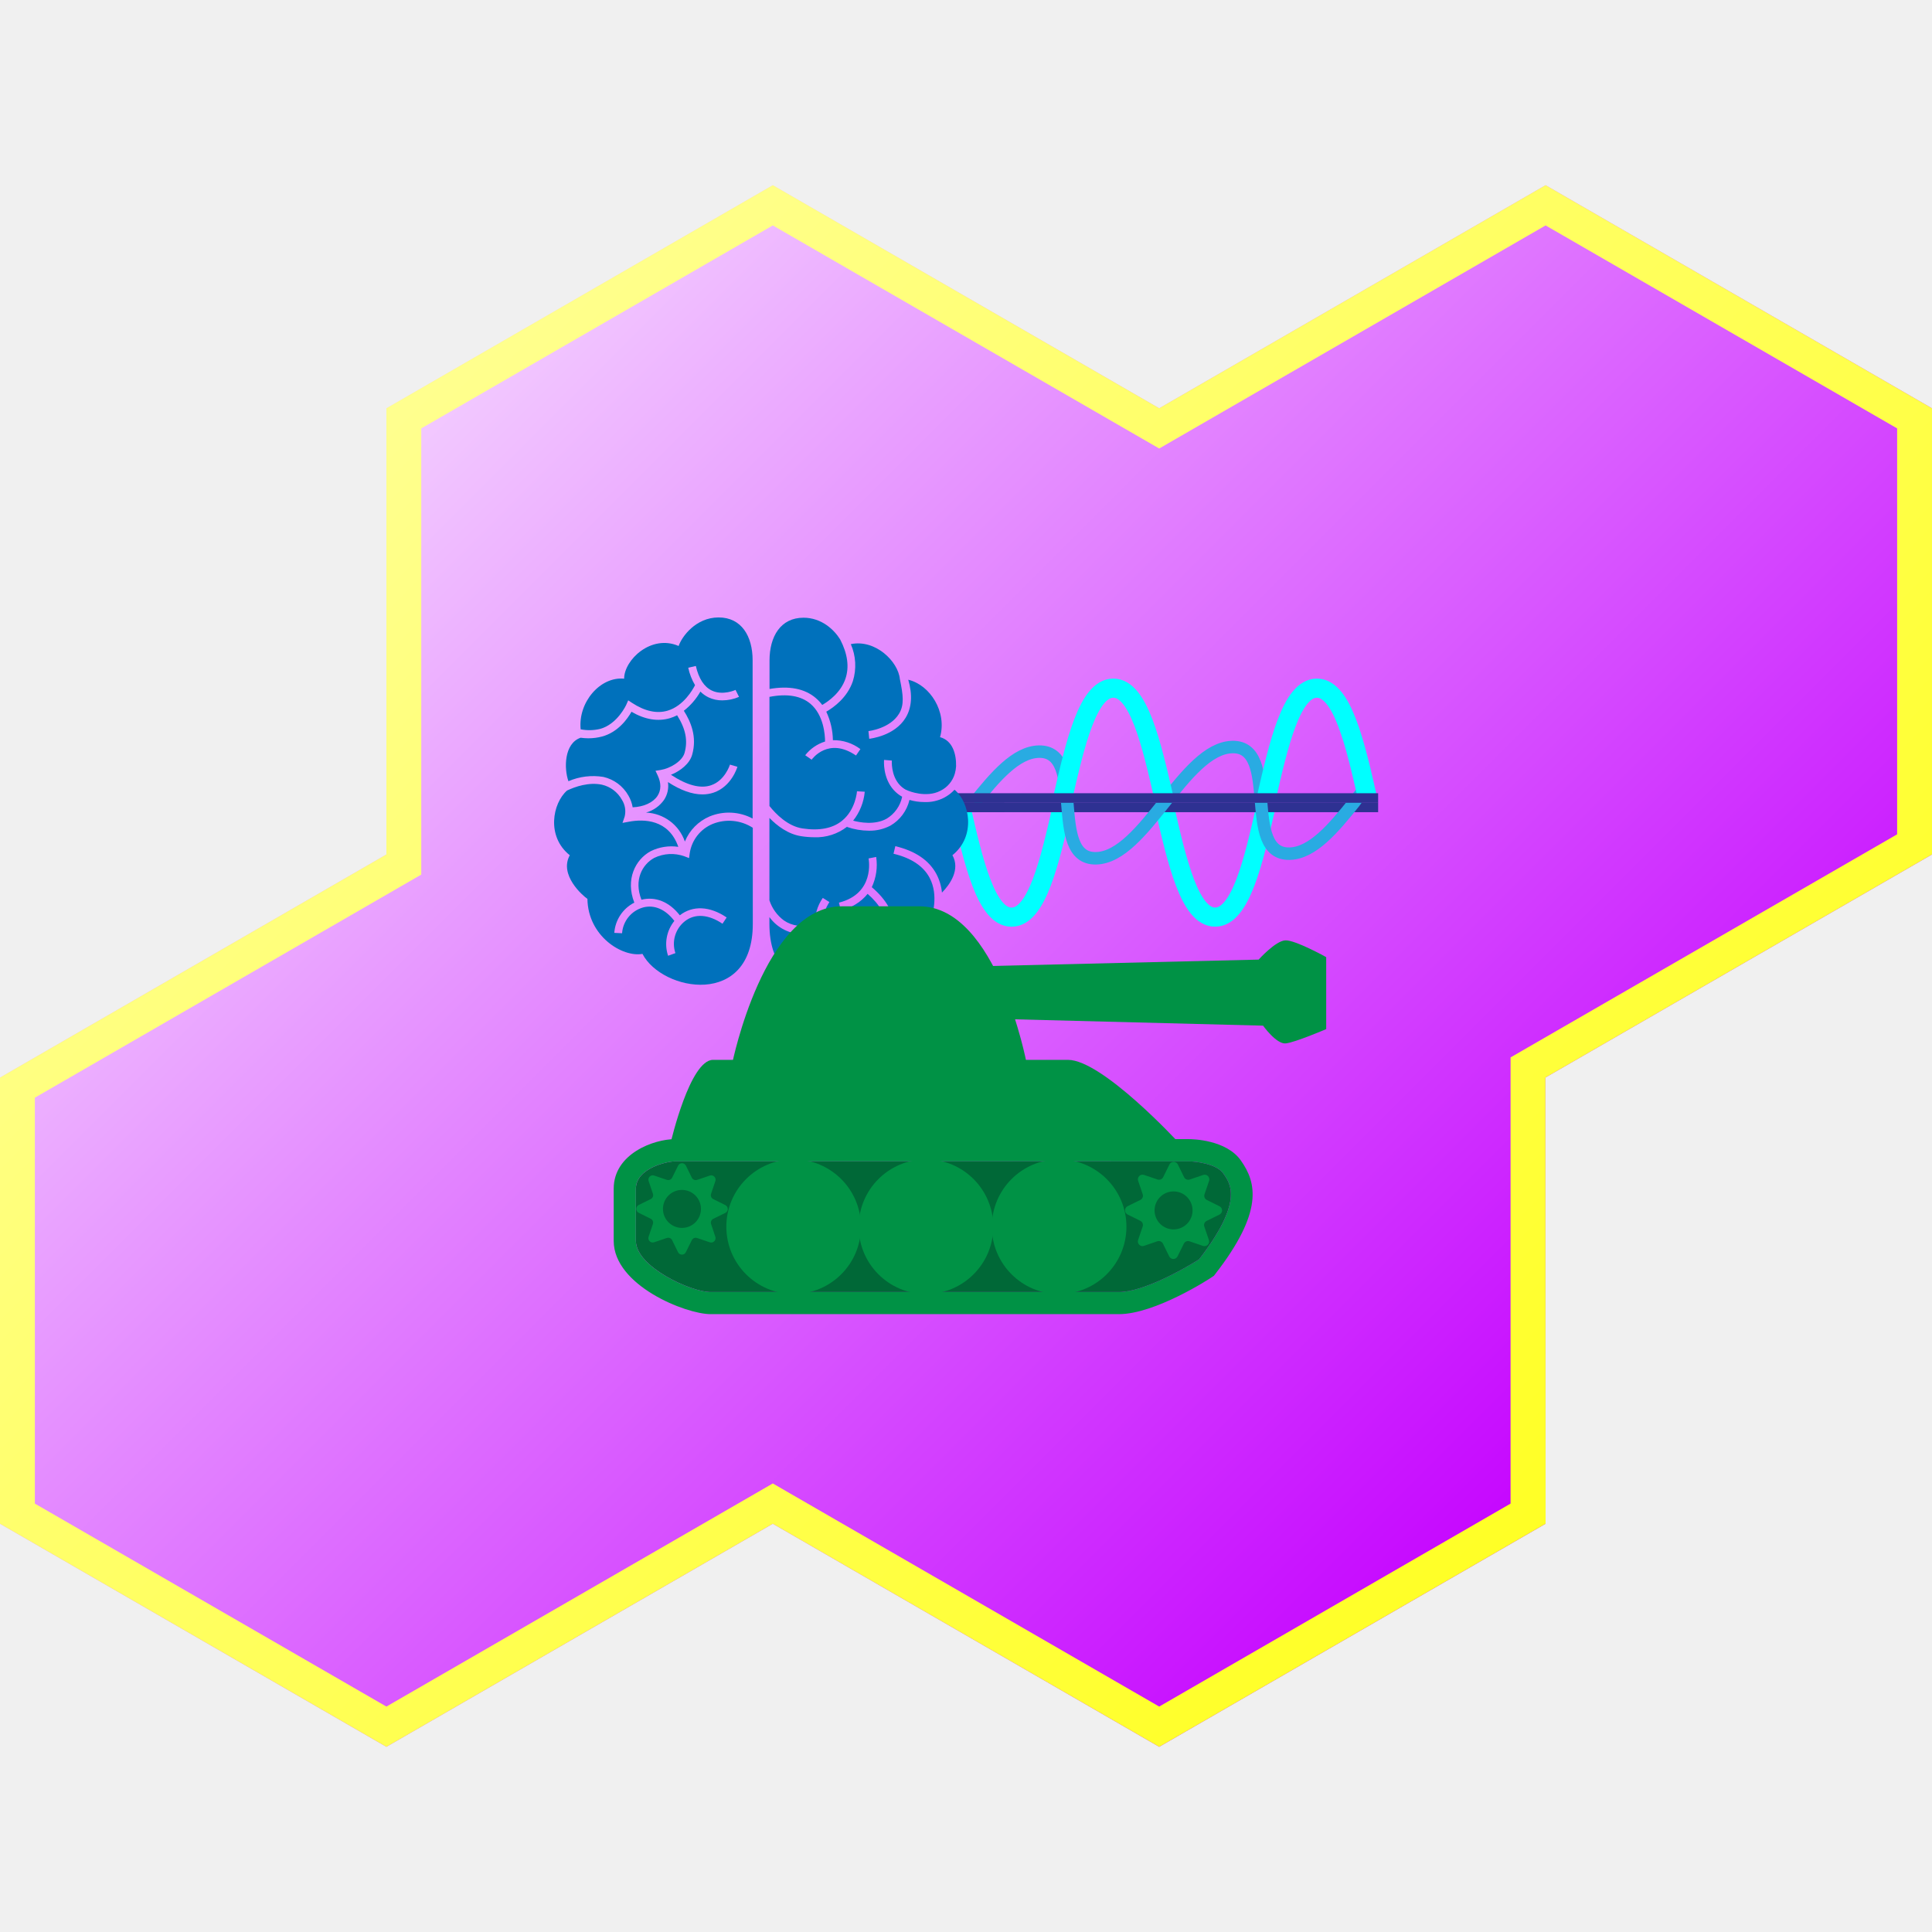
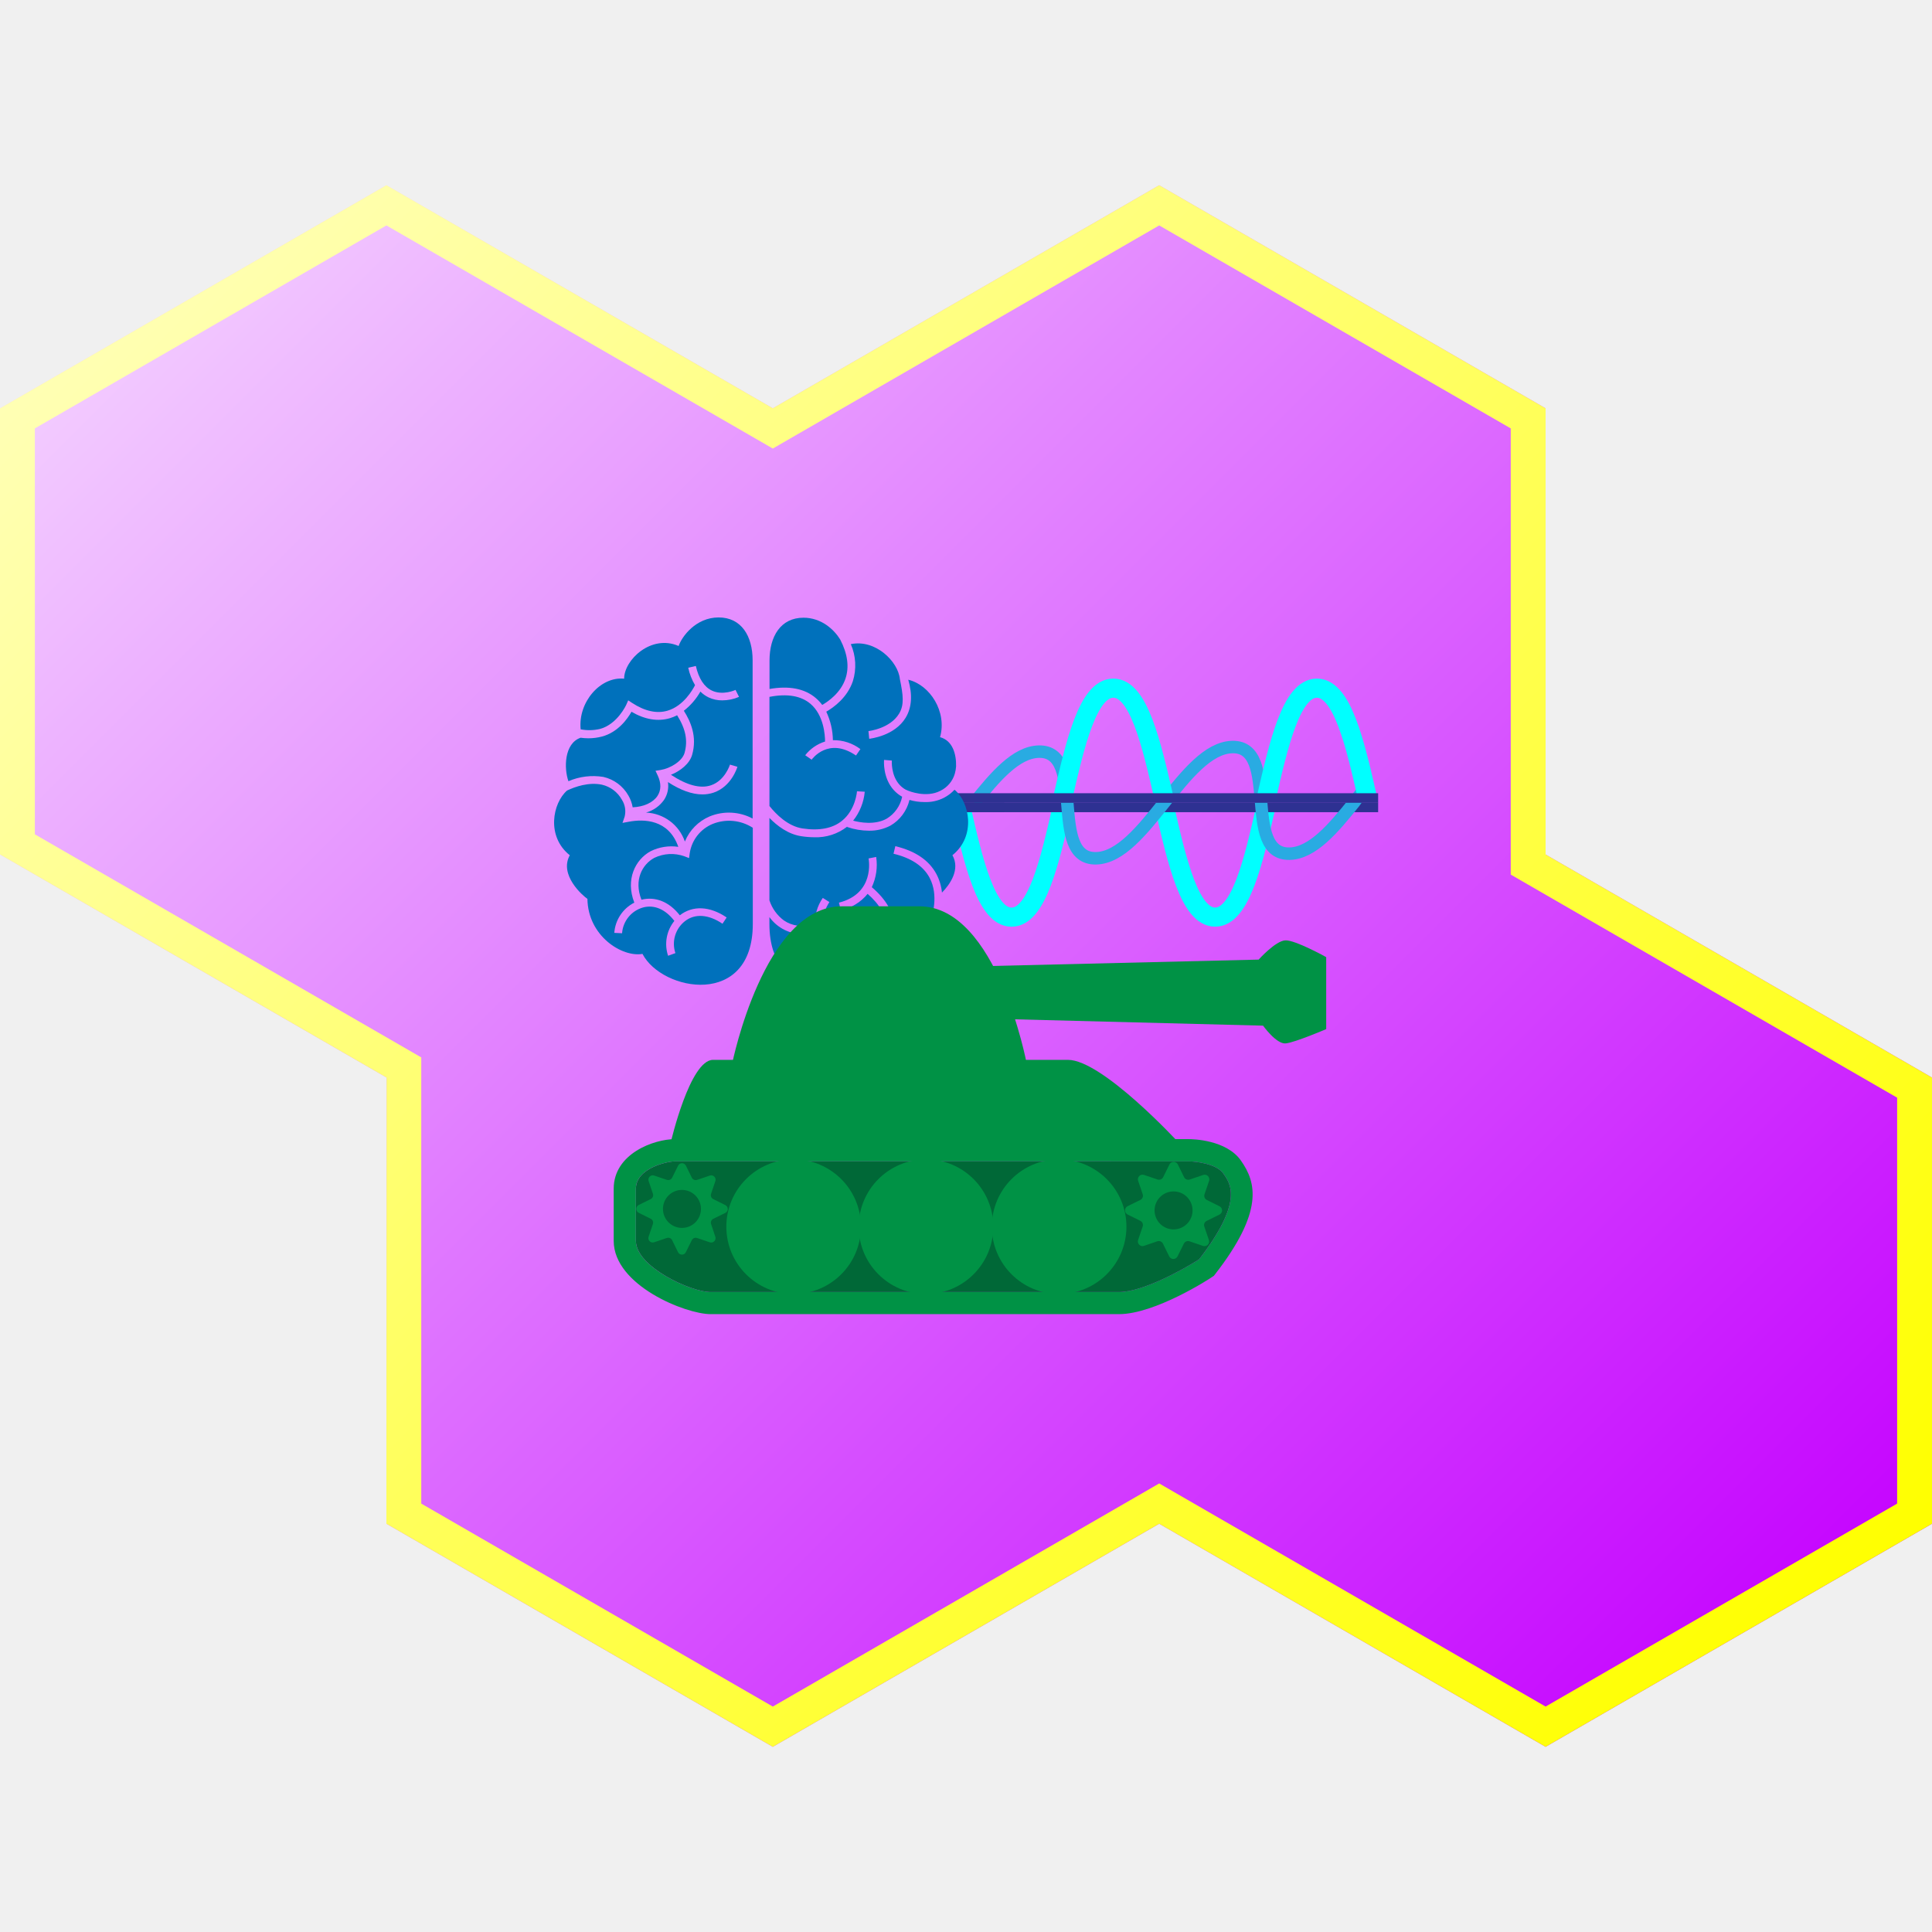
<svg xmlns="http://www.w3.org/2000/svg" viewBox="0 0 554.25 554.25">
  <defs>
-     <style>.cls-1{fill:#fff;}.cls-2{fill:url(#linear-gradient);}.cls-3{mask:url(#mask);}.cls-4{fill:url(#linear-gradient-2);}.cls-5,.cls-6,.cls-7{fill:none;stroke-miterlimit:10;}.cls-5{stroke:aqua;stroke-width:5.49px;}.cls-6{stroke:#2e3192;stroke-width:2.74px;}.cls-7{stroke:#29abe2;stroke-width:3.58px;}.cls-8{fill:#0071bc;}.cls-9{fill:#009245;}.cls-10{fill:#006837;}</style>
-     <linearGradient id="linear-gradient" x1="440.26" y1="440.26" x2="113.99" y2="113.99" gradientUnits="userSpaceOnUse">
+     <style>.cls-1{fill:url(#linear-gradient);}.cls-2{fill:url(#linear-gradient-2);}.cls-3,.cls-4,.cls-5{fill:none;stroke-miterlimit:10;}.cls-3{stroke:aqua;stroke-width:5.49px;}.cls-4{stroke:#2e3192;stroke-width:2.74px;}.cls-5{stroke:#29abe2;stroke-width:3.58px;}.cls-6{fill:#0071bc;}.cls-7{fill:#009245;}.cls-8{fill:#006837;}</style>
+     <linearGradient id="linear-gradient" x1="58.56" y1="495.69" x2="495.69" y2="58.56" gradientTransform="matrix(-1, 0, 0, 1, 554.25, 0)" gradientUnits="userSpaceOnUse">
      <stop offset="0" stop-color="#c503ff" />
      <stop offset="1" stop-color="#f3cdff" />
    </linearGradient>
-     <mask id="mask" x="0" y="0" width="554.26" height="554.25" maskUnits="userSpaceOnUse">
-       <path class="cls-1" d="M443.4,64.67,544.25,122.9V239.35l-105.9,61.11-5,2.89v5.78l0,122.22L332.55,489.58,226.7,428.46l-5-2.89-5,2.89L110.85,489.58,10,431.35V314.9l105.85-61.11,5-2.89v-128L221.7,64.67l105.85,61.11,5,2.89,5-2.89L443.4,64.67m0-11.55-110.85,64-110.85-64-110.85,64v128L0,309.13v128l110.85,64,110.85-64,110.85,64,110.85-64-.05-128,110.9-64v-128l-110.85-64Z" />
-     </mask>
-     <linearGradient id="linear-gradient-2" x1="554.25" y1="554.25" x2="0" gradientUnits="userSpaceOnUse">
+     <linearGradient id="linear-gradient-2" x1="495.69" y1="495.69" x2="58.56" y2="58.56" gradientUnits="userSpaceOnUse">
      <stop offset="0" stop-color="#ff0" />
      <stop offset="1" stop-color="#ffffb4" />
    </linearGradient>
  </defs>
  <g id="ThinkTank">
-     <polygon class="cls-2" points="443.35 309.13 554.25 245.13 554.25 117.13 443.4 53.13 332.55 117.13 221.7 53.13 110.85 117.13 110.85 245.13 0 309.13 0 437.13 110.85 501.13 221.7 437.13 332.55 501.13 443.4 437.13 443.35 309.13" />
-     <g class="cls-3">
-       <g id="Outline">
-         <rect class="cls-4" width="554.25" height="554.25" />
-       </g>
-     </g>
-     <path class="cls-5" d="M334,231.2c3.65,15.95,7.3,31.9,14.6,31.9s11-15.95,14.6-31.89" />
-     <path class="cls-5" d="M275.59,231.21c3.65,15.95,7.3,31.9,14.6,31.9s10.95-15.95,14.6-31.9" />
-     <line class="cls-6" x1="273.32" y1="231.63" x2="395.36" y2="231.63" />
-     <path class="cls-7" d="M279.54,230.26c5.94-7.43,11.92-14.47,18.47-14.63,13.88-.33,2.57,30.92,16.45,30.59s25.18-31.58,39.05-31.91,2.58,30.92,16.45,30.59c6.55-.16,12.53-7.2,18.47-14.63l3.17-4.34" />
-     <path class="cls-5" d="M304.79,229.32c3.65-15.95,7.3-31.9,14.6-31.9s10.95,15.95,14.6,31.89" />
-     <path class="cls-5" d="M363.19,229.32c3.65-15.95,7.3-31.9,14.6-31.9s11,15.95,14.6,31.9" />
-     <line class="cls-6" x1="273.32" y1="228.93" x2="395.36" y2="228.93" />
-     <line class="cls-6" x1="273.32" y1="231.63" x2="288.07" y2="231.63" />
-     <path class="cls-8" d="M273.83,226.56a11.16,11.16,0,0,1-3,2.29,11.38,11.38,0,0,1-5.77,1.24,14.78,14.78,0,0,1-4.15-.61,11.61,11.61,0,0,1-5.47,7.38,12.79,12.79,0,0,1-6.18,1.45,19.39,19.39,0,0,1-6.22-1.06l0-.11-.06.05a14.42,14.42,0,0,1-9.37,3,25,25,0,0,1-3.75-.3c-3.8-.58-6.94-3-9.13-5.24v23.63a11.71,11.71,0,0,0,4.16,5.78c2.32,1.59,5.31,2,8.9,1.33a12.8,12.8,0,0,1,2.25-7.8l1.89,1.19c-5.07,8.1,1.43,12.48,1.71,12.67l-1.21,1.88a11.59,11.59,0,0,1-4.23-5.73,18.54,18.54,0,0,1-3.56.37,11.74,11.74,0,0,1-9.91-4.88v2c0,24.05,26,19.43,31.65,8.56l.16,0a13.4,13.4,0,0,0,1.95-7.29c-.18-3.52-2.06-6.86-5.59-9.93a13.47,13.47,0,0,1-7.68,4.69l-.55-2.17c10.32-2.61,8.58-12.27,8.5-12.68l2.19-.43a15.11,15.11,0,0,1-1.26,8.67c4.18,3.55,6.41,7.5,6.62,11.75a15.09,15.09,0,0,1-1.63,7.37c4.53-.65,10-4.41,12.15-10.51h0c0-.06,2.21-6.15-.58-11.34-1.79-3.34-5.27-5.65-10.33-6.86l.52-2.17c5.72,1.36,9.69,4.05,11.79,8a14.39,14.39,0,0,1,1.59,5.32c2.32-2.37,5.3-6.63,3-10.73C280.11,239.82,278.13,230.05,273.83,226.56Z" />
-     <path class="cls-8" d="M244.67,195.41c-1.59,4.72-5.48,7.52-7.63,8.76a19.66,19.66,0,0,1,1.9,8.17,12.7,12.7,0,0,1,7.89,2.56l-1.26,1.84c-7.89-5.39-12.53.92-12.73,1.2L231,216.66a11.63,11.63,0,0,1,5.69-3.93c0-1.9-.38-7.58-4.17-10.81-2.7-2.3-6.66-3-11.78-2v31.31c1.84,2.3,5.25,5.79,9.47,6.43,4.82.73,8.65,0,11.36-2.21,3.92-3.17,4.28-8.4,4.28-8.45l2.23.13a15.6,15.6,0,0,1-3.33,8.3c1.88.51,6.18,1.33,9.6-.56a9.61,9.61,0,0,0,4.46-6.3,9.44,9.44,0,0,1-2.37-1.87c-3.24-3.53-2.84-8.49-2.82-8.7l2.23.19s-.32,4.22,2.26,7a7.18,7.18,0,0,0,1.65,1.31l.83.36s5.09,2.15,9.19,0a7.92,7.92,0,0,0,4.14-4.92,10,10,0,0,0,.36-2.07c.09-3.55-1-7.43-4.6-8.39,2.06-7.35-2.92-15-9.12-16.48,1.27,4.31,1,8-.73,10.88-3.2,5.29-10.17,6-10.47,6.07l-.22-2.22c.06,0,6.18-.68,8.79-5,1.52-2.53,1.18-5.27.22-9.94-.17,0,.17,0,0,0-.48-5-7-11.47-14.07-10A15.21,15.21,0,0,1,244.67,195.41Z" />
-     <path class="cls-8" d="M234,200.23a12,12,0,0,1,1.88,2c1.84-1.06,5.33-3.53,6.68-7.58,1.11-3.32.6-7.09-1.53-11.2-1.71-2.77-5.32-6.24-10.52-6.24-6.55,0-9.75,5.36-9.75,12.29v8.15C226.38,196.68,230.83,197.53,234,200.23Z" />
-     <path class="cls-8" d="M173.09,222.88a11.07,11.07,0,0,1,7.2,5.37,10,10,0,0,1,1.21,3.35c3.17-.14,5.83-1.34,7.11-3.26,1.08-1.63,1.11-3.66.07-5.88l-.63-1.34,1.46-.23c2.76-.44,6.18-2.5,6.86-4.85,1-3.52.37-6.9-2.12-10.85a12,12,0,0,1-2.09.85c-3.44,1-7.14.4-11-1.85-1.12,2-3.87,5.89-8.47,7.11a15.19,15.19,0,0,1-3.9.5,16.5,16.5,0,0,1-2.23-.16c-4.73,1.64-4.79,8.8-3.49,12.47A18,18,0,0,1,173.09,222.88Z" />
-     <path class="cls-8" d="M172.11,209.12c5-1.33,7.56-6.92,7.58-7l.53-1.2,1.1.72c3.67,2.4,7.1,3.15,10.19,2.24,4.6-1.36,7.24-6.06,7.88-7.32a16.64,16.64,0,0,1-1.95-5l2.18-.51c.84,3.62,2.38,6,4.58,7.05,3.16,1.52,6.78-.16,6.81-.18l1,2a12.1,12.1,0,0,1-4.81,1,9,9,0,0,1-3.92-.85,8.56,8.56,0,0,1-2.35-1.67,18.59,18.59,0,0,1-4.75,5.5c1.93,3.05,3.89,7.42,2.37,12.67-.73,2.52-3.33,4.6-6.07,5.7,4.57,3,8.44,4.06,11.52,3,4-1.36,5.4-5.88,5.41-5.92l2.14.63c-.07.23-1.71,5.66-6.81,7.4a9.92,9.92,0,0,1-3.23.52c-2.95,0-6.26-1.18-9.89-3.54a7.29,7.29,0,0,1-1.12,5.11,9.44,9.44,0,0,1-5.17,3.64,12.37,12.37,0,0,1,11.15,8.31,13.24,13.24,0,0,1,7.13-7.22,14.51,14.51,0,0,1,12.3.62v-45.4c0-6.92-3.2-12.29-9.75-12.29s-10.57,5.51-11.47,8.19c-7.89-3.42-15.64,4-15.64,9.38-6.82-.68-13.26,6.75-12.47,14.53A13.3,13.3,0,0,0,172.11,209.12Z" />
-     <path class="cls-8" d="M204.44,236.37a10.83,10.83,0,0,0-6.57,8.4l-.19,1.4-1.32-.51a11.2,11.2,0,0,0-8.67.45c-3.44,1.87-5.9,6.35-3.67,12,4-1,8,.6,11,4.47l0,0c3.71-2.88,8.61-2.66,13.44.62L207.27,265c-4-2.7-7.92-3-10.82-.7a8.29,8.29,0,0,0-2.69,9.13l-2.1.76a10.59,10.59,0,0,1,1.8-10c-2.54-3.33-5.78-4.73-9-3.85a8.29,8.29,0,0,0-6,7.39l-2.23-.11a10.59,10.59,0,0,1,5.74-8.68c-2.58-6.62.26-12.34,4.69-14.75a13.48,13.48,0,0,1,7.93-1.25c-2.76-7.93-9.92-8-14.14-7.21l-1.87.34.62-1.8a6.2,6.2,0,0,0-.81-4.87,8.8,8.8,0,0,0-5.71-4.29c-3.76-.78-7.66.56-10,1.67-4.16,3.64-6,13.18.78,18.57-3.13,5.66,3.72,11.62,5.06,12.51.15,10.72,10,16.83,15.79,15.79,5.66,10.87,31.65,15.49,31.65-8.56V237.47A12.58,12.58,0,0,0,204.44,236.37Z" />
-     <path class="cls-9" d="M321,377H203.85c-7.14,0-27.79-8.25-27.79-21V341c0-10,11.47-14.21,17.61-14.21H341c1.1,0,10.82.17,15,6.16,4.43,6.28,6.6,14.58-7.44,32.64l-.33.42-.44.29C347.2,366.75,331.4,377,321,377ZM193.66,333.17c-2.38,0-11.24,2-11.24,7.85v15c0,7.36,15.75,14.64,21.43,14.64H321c6.86,0,18.5-6.52,23-9.38,12.69-16.48,9.1-21.58,6.94-24.64-2-2.8-7.92-3.45-9.85-3.46Z" />
-     <path class="cls-10" d="M193.67,333.17c-2.38,0-11.24,2-11.24,7.85v15c0,7.36,15.75,14.64,21.43,14.64H321c6.86,0,18.5-6.52,23-9.38,12.69-16.48,9.1-21.58,6.94-24.64-2-2.8-7.92-3.45-9.85-3.46Z" />
-     <circle class="cls-9" cx="227.68" cy="351.91" r="19.31" />
-     <circle class="cls-9" cx="265.65" cy="351.91" r="19.31" />
-     <circle class="cls-9" cx="303.84" cy="351.91" r="19.31" />
-     <path class="cls-9" d="M192.46,327.6s5.47-23.55,12.09-23.55H306.38c9.84,0,31.56,23.55,31.56,23.55Z" />
-     <path class="cls-9" d="M210.07,305s9.12-45,31.4-45h22.28c22.28,0,30.76,45,30.76,45Z" />
-     <path class="cls-9" d="M284,277.13c.71,0,77.08-1.84,77.08-1.84s4.81-5.37,7.64-5.52,11.74,4.81,11.74,4.81v20.65s-8.91,3.82-11.6,4.1-6.51-5.09-6.51-5.09l-72-1.84s-1.12-3.36-2.9-7.64C285.78,280.78,284,277.13,284,277.13Z" />
-     <path class="cls-9" d="M208.05,345.7l-3.43-1.7a1.25,1.25,0,0,1-.63-1.53l1.23-3.63a1.25,1.25,0,0,0-1.59-1.59L200,338.48a1.25,1.25,0,0,1-1.53-.63l-1.69-3.44a1.25,1.25,0,0,0-2.25,0l-1.7,3.43a1.25,1.25,0,0,1-1.53.63l-3.63-1.23a1.25,1.25,0,0,0-1.59,1.59l1.23,3.63a1.25,1.25,0,0,1-.63,1.53l-3.44,1.69a1.25,1.25,0,0,0,0,2.25l3.43,1.7a1.25,1.25,0,0,1,.63,1.53l-1.23,3.63a1.25,1.25,0,0,0,1.59,1.59l3.63-1.23a1.25,1.25,0,0,1,1.53.63l1.69,3.44a1.25,1.25,0,0,0,2.25,0l1.7-3.43a1.25,1.25,0,0,1,1.53-.63l3.63,1.23a1.25,1.25,0,0,0,1.59-1.59L204,351.17a1.25,1.25,0,0,1,.63-1.53L208,348A1.25,1.25,0,0,0,208.05,345.7Zm-12.41,6.56a5.45,5.45,0,1,1,5.45-5.45A5.44,5.44,0,0,1,195.64,352.26Z" />
-     <path class="cls-9" d="M349.87,346.06l-3.65-1.81a1.33,1.33,0,0,1-.67-1.63l1.31-3.86a1.33,1.33,0,0,0-1.69-1.69l-3.86,1.31a1.33,1.33,0,0,1-1.62-.67l-1.8-3.66a1.33,1.33,0,0,0-2.39,0l-1.81,3.65a1.33,1.33,0,0,1-1.63.67l-3.86-1.31a1.33,1.33,0,0,0-1.69,1.69l1.31,3.86a1.33,1.33,0,0,1-.67,1.62l-3.66,1.8a1.33,1.33,0,0,0,0,2.39l3.65,1.81a1.33,1.33,0,0,1,.67,1.63l-1.31,3.86a1.33,1.33,0,0,0,1.69,1.69L332,356.1a1.33,1.33,0,0,1,1.62.67l1.8,3.66a1.33,1.33,0,0,0,2.39,0l1.81-3.65a1.33,1.33,0,0,1,1.63-.67l3.86,1.31a1.33,1.33,0,0,0,1.69-1.69l-1.31-3.86a1.33,1.33,0,0,1,.67-1.62l3.66-1.8A1.33,1.33,0,0,0,349.87,346.06Zm-13.2,6.63a5.45,5.45,0,1,1,5.45-5.45A5.45,5.45,0,0,1,336.67,352.69Z" />
+     <polygon class="cls-1" points="110.9 309.13 0 245.13 0 117.13 110.85 53.13 221.7 117.13 332.55 53.13 443.4 117.13 443.4 245.13 554.25 309.13 554.25 437.13 443.4 501.13 332.55 437.13 221.7 501.13 110.85 437.13 110.9 309.13" />
+     <path class="cls-2" d="M110.85,64.67,216.7,125.79l5,2.89,5-2.89L332.55,64.67,433.4,122.9v128l5,2.89L544.25,314.9V431.35L443.4,489.58,337.55,428.46l-5-2.89-5,2.89L221.7,489.58,120.85,431.35l0-122.22v-5.78l-5-2.89L10,239.35V122.9L110.85,64.67m221.7-11.55-110.85,64-110.85-64L0,117.13v128l110.9,64-.05,128,110.85,64,110.85-64,110.85,64,110.85-64v-128l-110.85-64v-128l-110.85-64Z" />
+     <path class="cls-3" d="M334,231.2c3.65,15.95,7.3,31.9,14.6,31.9s11-15.95,14.6-31.89" />
+     <path class="cls-3" d="M275.59,231.21c3.65,15.95,7.3,31.9,14.6,31.9s10.95-15.95,14.6-31.9" />
+     <line class="cls-4" x1="273.32" y1="231.63" x2="395.36" y2="231.63" />
+     <path class="cls-5" d="M279.54,230.26c5.94-7.43,11.92-14.47,18.47-14.63,13.88-.33,2.57,30.92,16.45,30.59s25.18-31.58,39.05-31.91,2.58,30.92,16.45,30.59c6.55-.16,12.53-7.2,18.47-14.63l3.17-4.34" />
+     <path class="cls-3" d="M304.79,229.32c3.65-15.95,7.3-31.9,14.6-31.9s10.95,15.95,14.6,31.89" />
+     <path class="cls-3" d="M363.19,229.32c3.65-15.95,7.3-31.9,14.6-31.9s11,15.95,14.6,31.9" />
+     <line class="cls-4" x1="273.32" y1="228.93" x2="395.36" y2="228.93" />
+     <line class="cls-4" x1="273.32" y1="231.63" x2="288.07" y2="231.63" />
+     <path class="cls-6" d="M273.83,226.56a11.16,11.16,0,0,1-3,2.29,11.38,11.38,0,0,1-5.77,1.24,14.78,14.78,0,0,1-4.15-.61,11.61,11.61,0,0,1-5.47,7.38,12.79,12.79,0,0,1-6.18,1.45,19.39,19.39,0,0,1-6.22-1.06l0-.11-.06.05a14.42,14.42,0,0,1-9.37,3,25,25,0,0,1-3.75-.3c-3.8-.58-6.94-3-9.13-5.24v23.63a11.71,11.71,0,0,0,4.16,5.78c2.32,1.59,5.31,2,8.9,1.33a12.8,12.8,0,0,1,2.25-7.8l1.89,1.19c-5.07,8.1,1.43,12.48,1.71,12.67l-1.21,1.88a11.59,11.59,0,0,1-4.23-5.73,18.54,18.54,0,0,1-3.56.37,11.74,11.74,0,0,1-9.91-4.88v2c0,24.05,26,19.43,31.65,8.56l.16,0a13.4,13.4,0,0,0,1.95-7.29c-.18-3.52-2.06-6.86-5.59-9.93a13.47,13.47,0,0,1-7.68,4.69l-.55-2.17c10.32-2.61,8.58-12.27,8.5-12.68l2.19-.43a15.11,15.11,0,0,1-1.26,8.67c4.18,3.55,6.41,7.5,6.62,11.75a15.09,15.09,0,0,1-1.63,7.37c4.53-.65,10-4.41,12.15-10.51h0c0-.06,2.21-6.15-.58-11.34-1.79-3.34-5.27-5.65-10.33-6.86l.52-2.17c5.72,1.36,9.69,4.05,11.79,8a14.39,14.39,0,0,1,1.59,5.32c2.32-2.37,5.3-6.63,3-10.73C280.11,239.82,278.13,230.05,273.83,226.56Z" />
+     <path class="cls-6" d="M244.67,195.41c-1.59,4.72-5.48,7.52-7.63,8.76a19.66,19.66,0,0,1,1.9,8.17,12.7,12.7,0,0,1,7.89,2.56l-1.26,1.84c-7.89-5.39-12.53.92-12.73,1.2L231,216.66a11.63,11.63,0,0,1,5.69-3.93c0-1.9-.38-7.58-4.17-10.81-2.7-2.3-6.66-3-11.78-2v31.31c1.84,2.3,5.25,5.79,9.47,6.43,4.82.73,8.65,0,11.36-2.21,3.92-3.17,4.28-8.4,4.28-8.45l2.23.13a15.6,15.6,0,0,1-3.33,8.3c1.88.51,6.18,1.33,9.6-.56a9.61,9.61,0,0,0,4.46-6.3,9.44,9.44,0,0,1-2.37-1.87c-3.24-3.53-2.84-8.49-2.82-8.7l2.23.19s-.32,4.22,2.26,7a7.18,7.18,0,0,0,1.65,1.31l.83.36s5.09,2.15,9.19,0a7.92,7.92,0,0,0,4.14-4.92,10,10,0,0,0,.36-2.07c.09-3.55-1-7.43-4.6-8.39,2.06-7.35-2.92-15-9.12-16.48,1.27,4.31,1,8-.73,10.88-3.2,5.29-10.17,6-10.47,6.07l-.22-2.22c.06,0,6.18-.68,8.79-5,1.52-2.53,1.18-5.27.22-9.94-.17,0,.17,0,0,0-.48-5-7-11.47-14.07-10A15.21,15.21,0,0,1,244.67,195.41Z" />
+     <path class="cls-6" d="M234,200.23a12,12,0,0,1,1.88,2c1.84-1.06,5.33-3.53,6.68-7.58,1.11-3.32.6-7.09-1.53-11.2-1.71-2.77-5.32-6.24-10.52-6.24-6.55,0-9.75,5.36-9.75,12.29v8.15C226.38,196.68,230.83,197.53,234,200.23Z" />
+     <path class="cls-6" d="M173.09,222.88a11.07,11.07,0,0,1,7.2,5.37,10,10,0,0,1,1.21,3.35c3.17-.14,5.83-1.34,7.11-3.26,1.08-1.63,1.11-3.66.07-5.88l-.63-1.34,1.46-.23c2.76-.44,6.18-2.5,6.86-4.85,1-3.52.37-6.9-2.12-10.85a12,12,0,0,1-2.09.85c-3.44,1-7.14.4-11-1.85-1.12,2-3.87,5.89-8.47,7.11a15.19,15.19,0,0,1-3.9.5,16.5,16.5,0,0,1-2.23-.16c-4.73,1.64-4.79,8.8-3.49,12.47A18,18,0,0,1,173.09,222.88Z" />
+     <path class="cls-6" d="M172.11,209.12c5-1.33,7.56-6.92,7.58-7l.53-1.2,1.1.72c3.67,2.4,7.1,3.15,10.19,2.24,4.6-1.36,7.24-6.06,7.88-7.32a16.64,16.64,0,0,1-1.95-5l2.18-.51c.84,3.62,2.38,6,4.58,7.05,3.16,1.52,6.78-.16,6.81-.18l1,2a12.1,12.1,0,0,1-4.81,1,9,9,0,0,1-3.92-.85,8.56,8.56,0,0,1-2.35-1.67,18.59,18.59,0,0,1-4.75,5.5c1.93,3.05,3.89,7.42,2.37,12.67-.73,2.52-3.33,4.6-6.07,5.7,4.57,3,8.44,4.06,11.52,3,4-1.36,5.4-5.88,5.41-5.92l2.14.63c-.07.23-1.71,5.66-6.81,7.4a9.92,9.92,0,0,1-3.23.52c-2.95,0-6.26-1.18-9.89-3.54a7.29,7.29,0,0,1-1.12,5.11,9.44,9.44,0,0,1-5.17,3.64,12.37,12.37,0,0,1,11.15,8.31,13.24,13.24,0,0,1,7.13-7.22,14.51,14.51,0,0,1,12.3.62v-45.4c0-6.92-3.2-12.29-9.75-12.29s-10.57,5.51-11.47,8.19c-7.89-3.42-15.64,4-15.64,9.38-6.82-.68-13.26,6.75-12.47,14.53A13.3,13.3,0,0,0,172.11,209.12Z" />
+     <path class="cls-6" d="M204.44,236.37a10.83,10.83,0,0,0-6.57,8.4l-.19,1.4-1.32-.51a11.2,11.2,0,0,0-8.67.45c-3.44,1.87-5.9,6.35-3.67,12,4-1,8,.6,11,4.47l0,0c3.71-2.88,8.61-2.66,13.44.62L207.27,265c-4-2.7-7.92-3-10.82-.7a8.29,8.29,0,0,0-2.69,9.13l-2.1.76a10.59,10.59,0,0,1,1.8-10c-2.54-3.33-5.78-4.73-9-3.85a8.29,8.29,0,0,0-6,7.39l-2.23-.11a10.59,10.59,0,0,1,5.74-8.68c-2.58-6.62.26-12.34,4.69-14.75a13.48,13.48,0,0,1,7.93-1.25c-2.76-7.93-9.92-8-14.14-7.21l-1.87.34.62-1.8a6.2,6.2,0,0,0-.81-4.87,8.8,8.8,0,0,0-5.71-4.29c-3.76-.78-7.66.56-10,1.67-4.16,3.64-6,13.18.78,18.57-3.13,5.66,3.72,11.62,5.06,12.51.15,10.72,10,16.83,15.79,15.79,5.66,10.87,31.65,15.49,31.65-8.56V237.47A12.58,12.58,0,0,0,204.44,236.37Z" />
+     <path class="cls-7" d="M321,377H203.85c-7.14,0-27.79-8.25-27.79-21V341c0-10,11.47-14.21,17.61-14.21H341c1.1,0,10.82.17,15,6.16,4.43,6.28,6.6,14.58-7.44,32.64l-.33.42-.44.29C347.2,366.75,331.4,377,321,377ZM193.66,333.17c-2.38,0-11.24,2-11.24,7.85v15c0,7.36,15.75,14.64,21.43,14.64H321c6.86,0,18.5-6.52,23-9.38,12.69-16.48,9.1-21.58,6.94-24.64-2-2.8-7.92-3.45-9.85-3.46Z" />
+     <path class="cls-8" d="M193.67,333.17c-2.38,0-11.24,2-11.24,7.85v15c0,7.36,15.75,14.64,21.43,14.64H321c6.86,0,18.5-6.52,23-9.38,12.69-16.48,9.1-21.58,6.94-24.64-2-2.8-7.92-3.45-9.85-3.46Z" />
+     <circle class="cls-7" cx="227.68" cy="351.91" r="19.31" />
+     <circle class="cls-7" cx="265.65" cy="351.91" r="19.31" />
+     <circle class="cls-7" cx="303.84" cy="351.91" r="19.31" />
+     <path class="cls-7" d="M192.46,327.6s5.47-23.55,12.09-23.55H306.38c9.84,0,31.56,23.55,31.56,23.55Z" />
+     <path class="cls-7" d="M210.07,305s9.12-45,31.4-45h22.28c22.28,0,30.76,45,30.76,45Z" />
+     <path class="cls-7" d="M284,277.13c.71,0,77.08-1.84,77.08-1.84s4.81-5.37,7.64-5.52,11.74,4.81,11.74,4.81v20.65s-8.91,3.82-11.6,4.1-6.51-5.09-6.51-5.09l-72-1.84s-1.12-3.36-2.9-7.64C285.78,280.78,284,277.13,284,277.13Z" />
+     <path class="cls-7" d="M208.05,345.7l-3.43-1.7a1.25,1.25,0,0,1-.63-1.53l1.23-3.63a1.25,1.25,0,0,0-1.59-1.59L200,338.48a1.25,1.25,0,0,1-1.53-.63l-1.69-3.44a1.25,1.25,0,0,0-2.25,0l-1.7,3.43a1.25,1.25,0,0,1-1.53.63l-3.63-1.23a1.25,1.25,0,0,0-1.59,1.59l1.23,3.63a1.25,1.25,0,0,1-.63,1.53l-3.44,1.69a1.25,1.25,0,0,0,0,2.25l3.43,1.7a1.25,1.25,0,0,1,.63,1.53l-1.23,3.63a1.25,1.25,0,0,0,1.59,1.59l3.63-1.23a1.25,1.25,0,0,1,1.53.63l1.69,3.44a1.25,1.25,0,0,0,2.25,0l1.7-3.43a1.25,1.25,0,0,1,1.53-.63l3.63,1.23a1.25,1.25,0,0,0,1.59-1.59L204,351.17a1.25,1.25,0,0,1,.63-1.53L208,348A1.25,1.25,0,0,0,208.05,345.7Zm-12.41,6.56a5.45,5.45,0,1,1,5.45-5.45A5.44,5.44,0,0,1,195.64,352.26Z" />
+     <path class="cls-7" d="M349.87,346.06l-3.65-1.81a1.33,1.33,0,0,1-.67-1.63l1.31-3.86a1.33,1.33,0,0,0-1.69-1.69l-3.86,1.31a1.33,1.33,0,0,1-1.62-.67l-1.8-3.66a1.33,1.33,0,0,0-2.39,0l-1.81,3.65a1.33,1.33,0,0,1-1.63.67l-3.86-1.31a1.33,1.33,0,0,0-1.69,1.69l1.31,3.86a1.33,1.33,0,0,1-.67,1.62l-3.66,1.8a1.33,1.33,0,0,0,0,2.39l3.65,1.81a1.33,1.33,0,0,1,.67,1.63l-1.31,3.86a1.33,1.33,0,0,0,1.69,1.69L332,356.1a1.33,1.33,0,0,1,1.62.67l1.8,3.66a1.33,1.33,0,0,0,2.39,0l1.81-3.65a1.33,1.33,0,0,1,1.63-.67l3.86,1.31a1.33,1.33,0,0,0,1.69-1.69l-1.31-3.86a1.33,1.33,0,0,1,.67-1.62l3.66-1.8A1.33,1.33,0,0,0,349.87,346.06Zm-13.2,6.63a5.45,5.45,0,1,1,5.45-5.45A5.45,5.45,0,0,1,336.67,352.69Z" />
  </g>
</svg>
